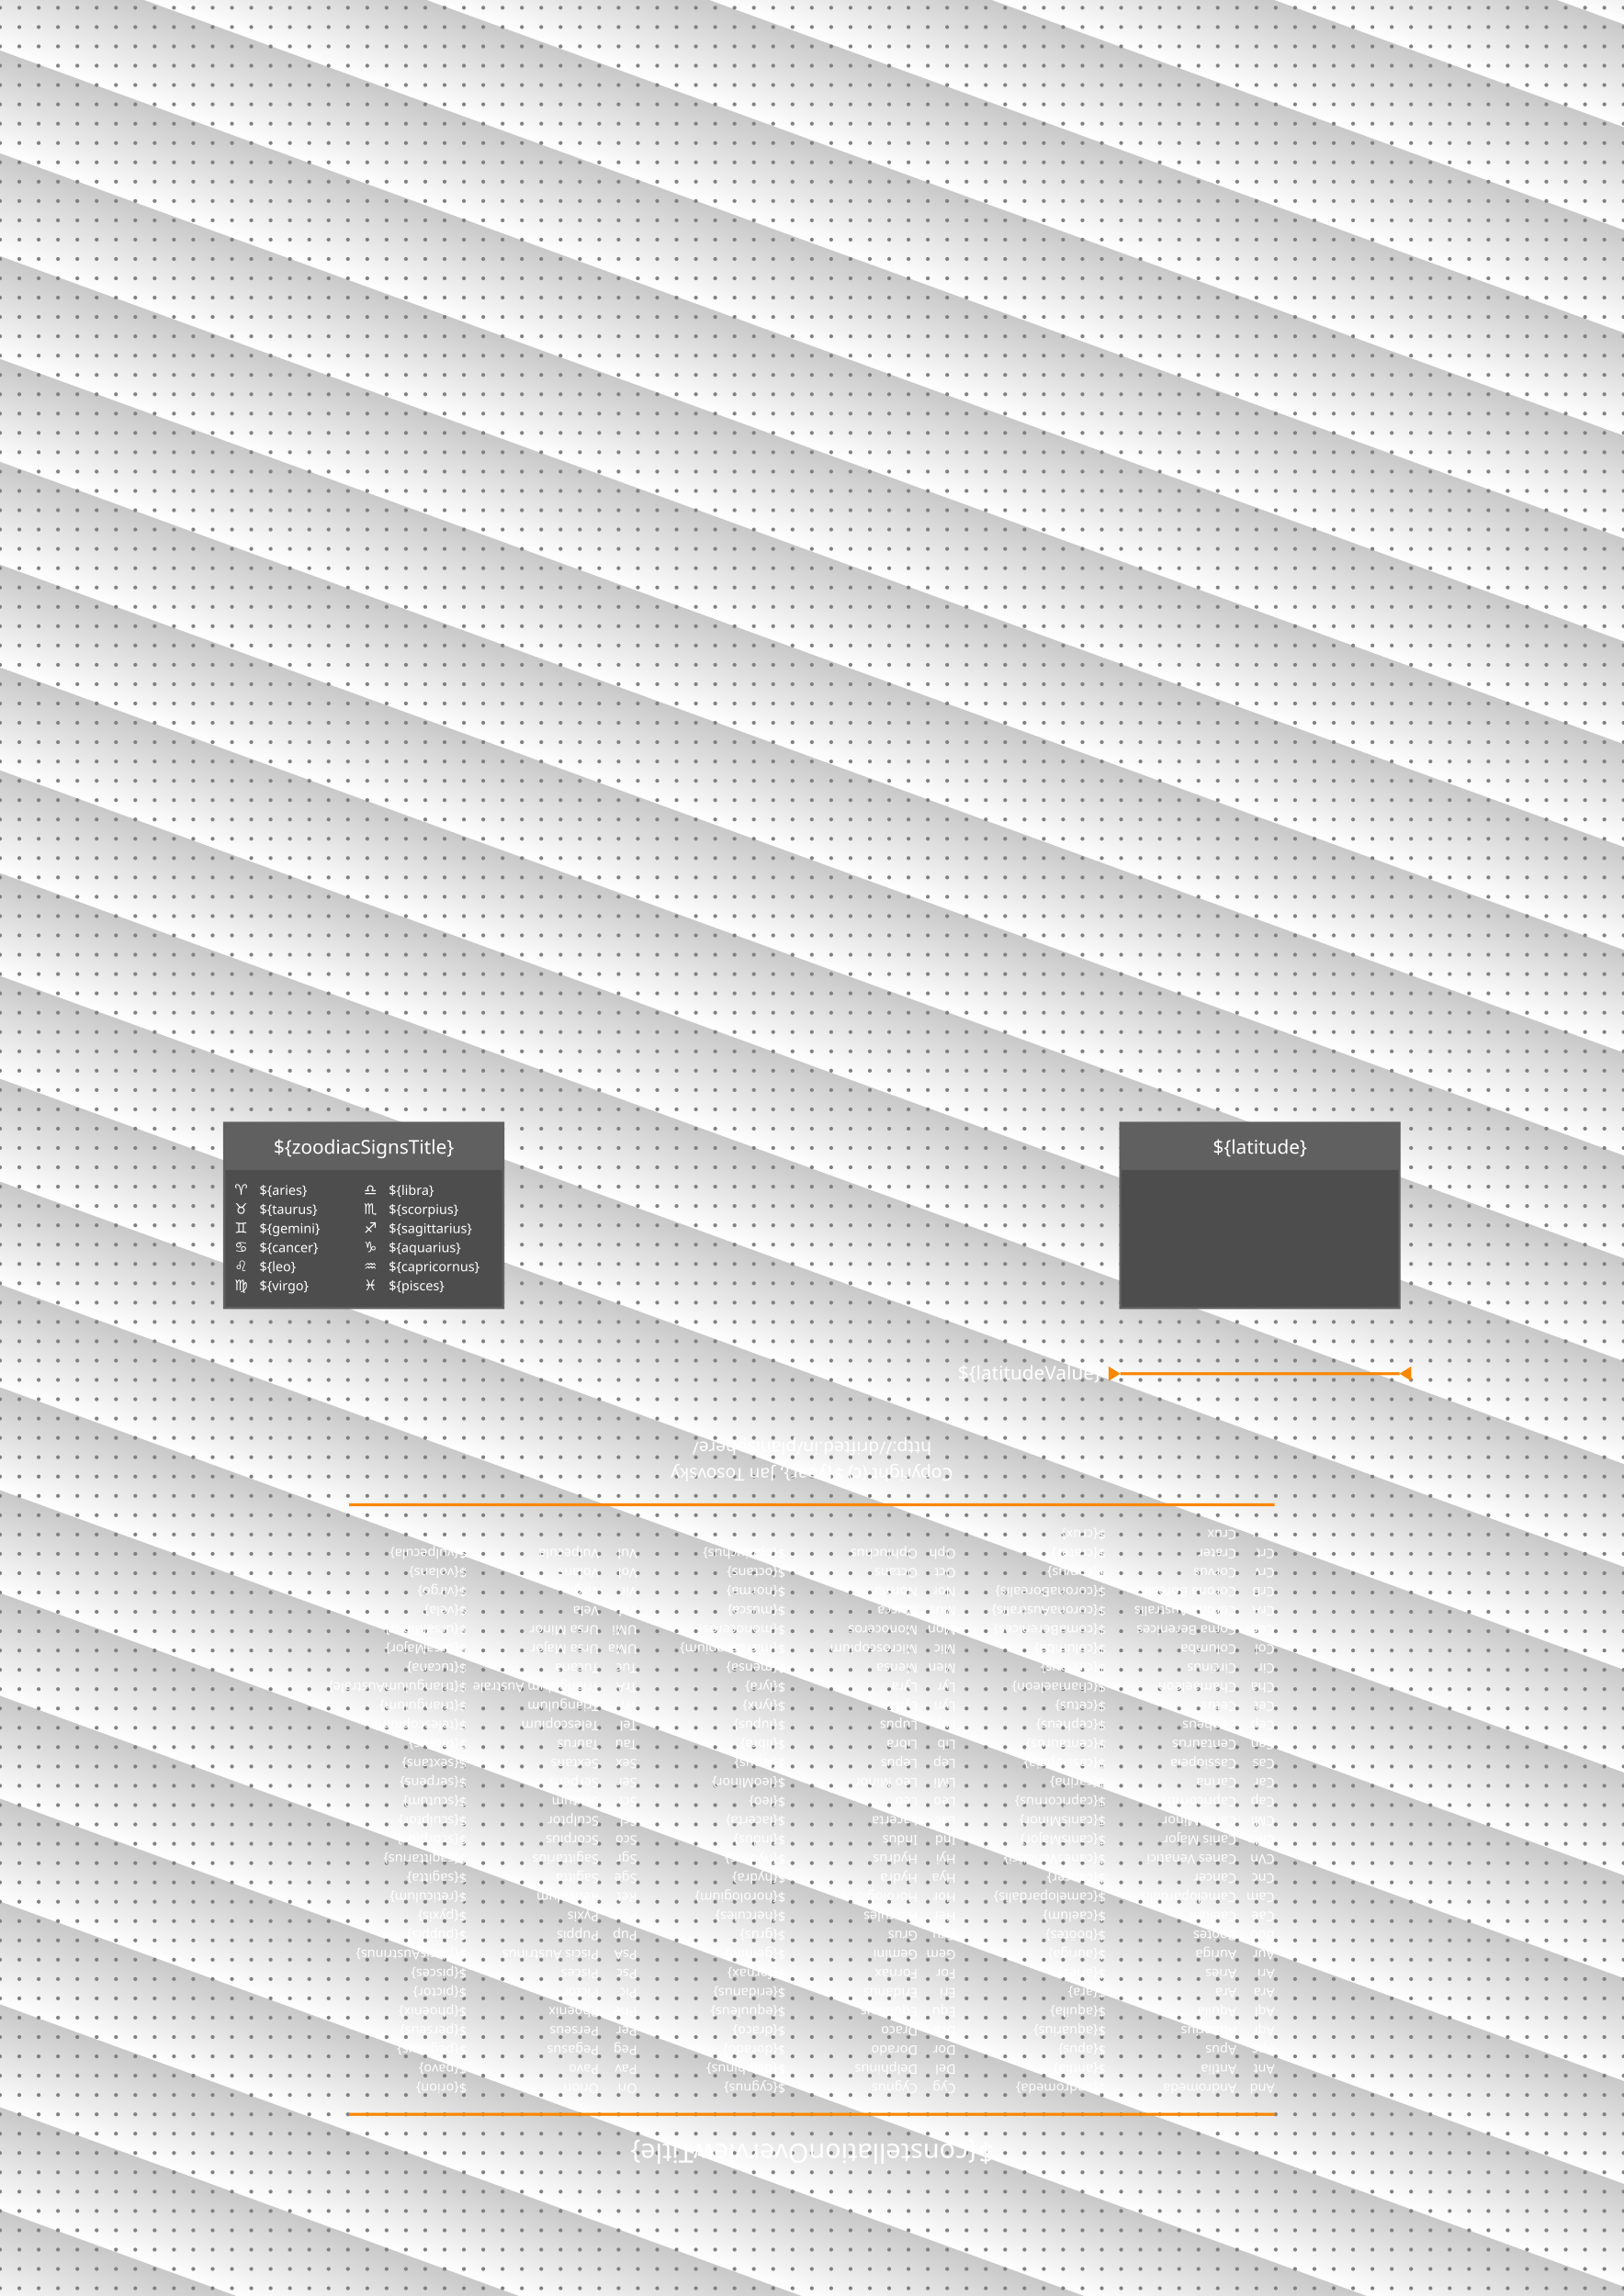
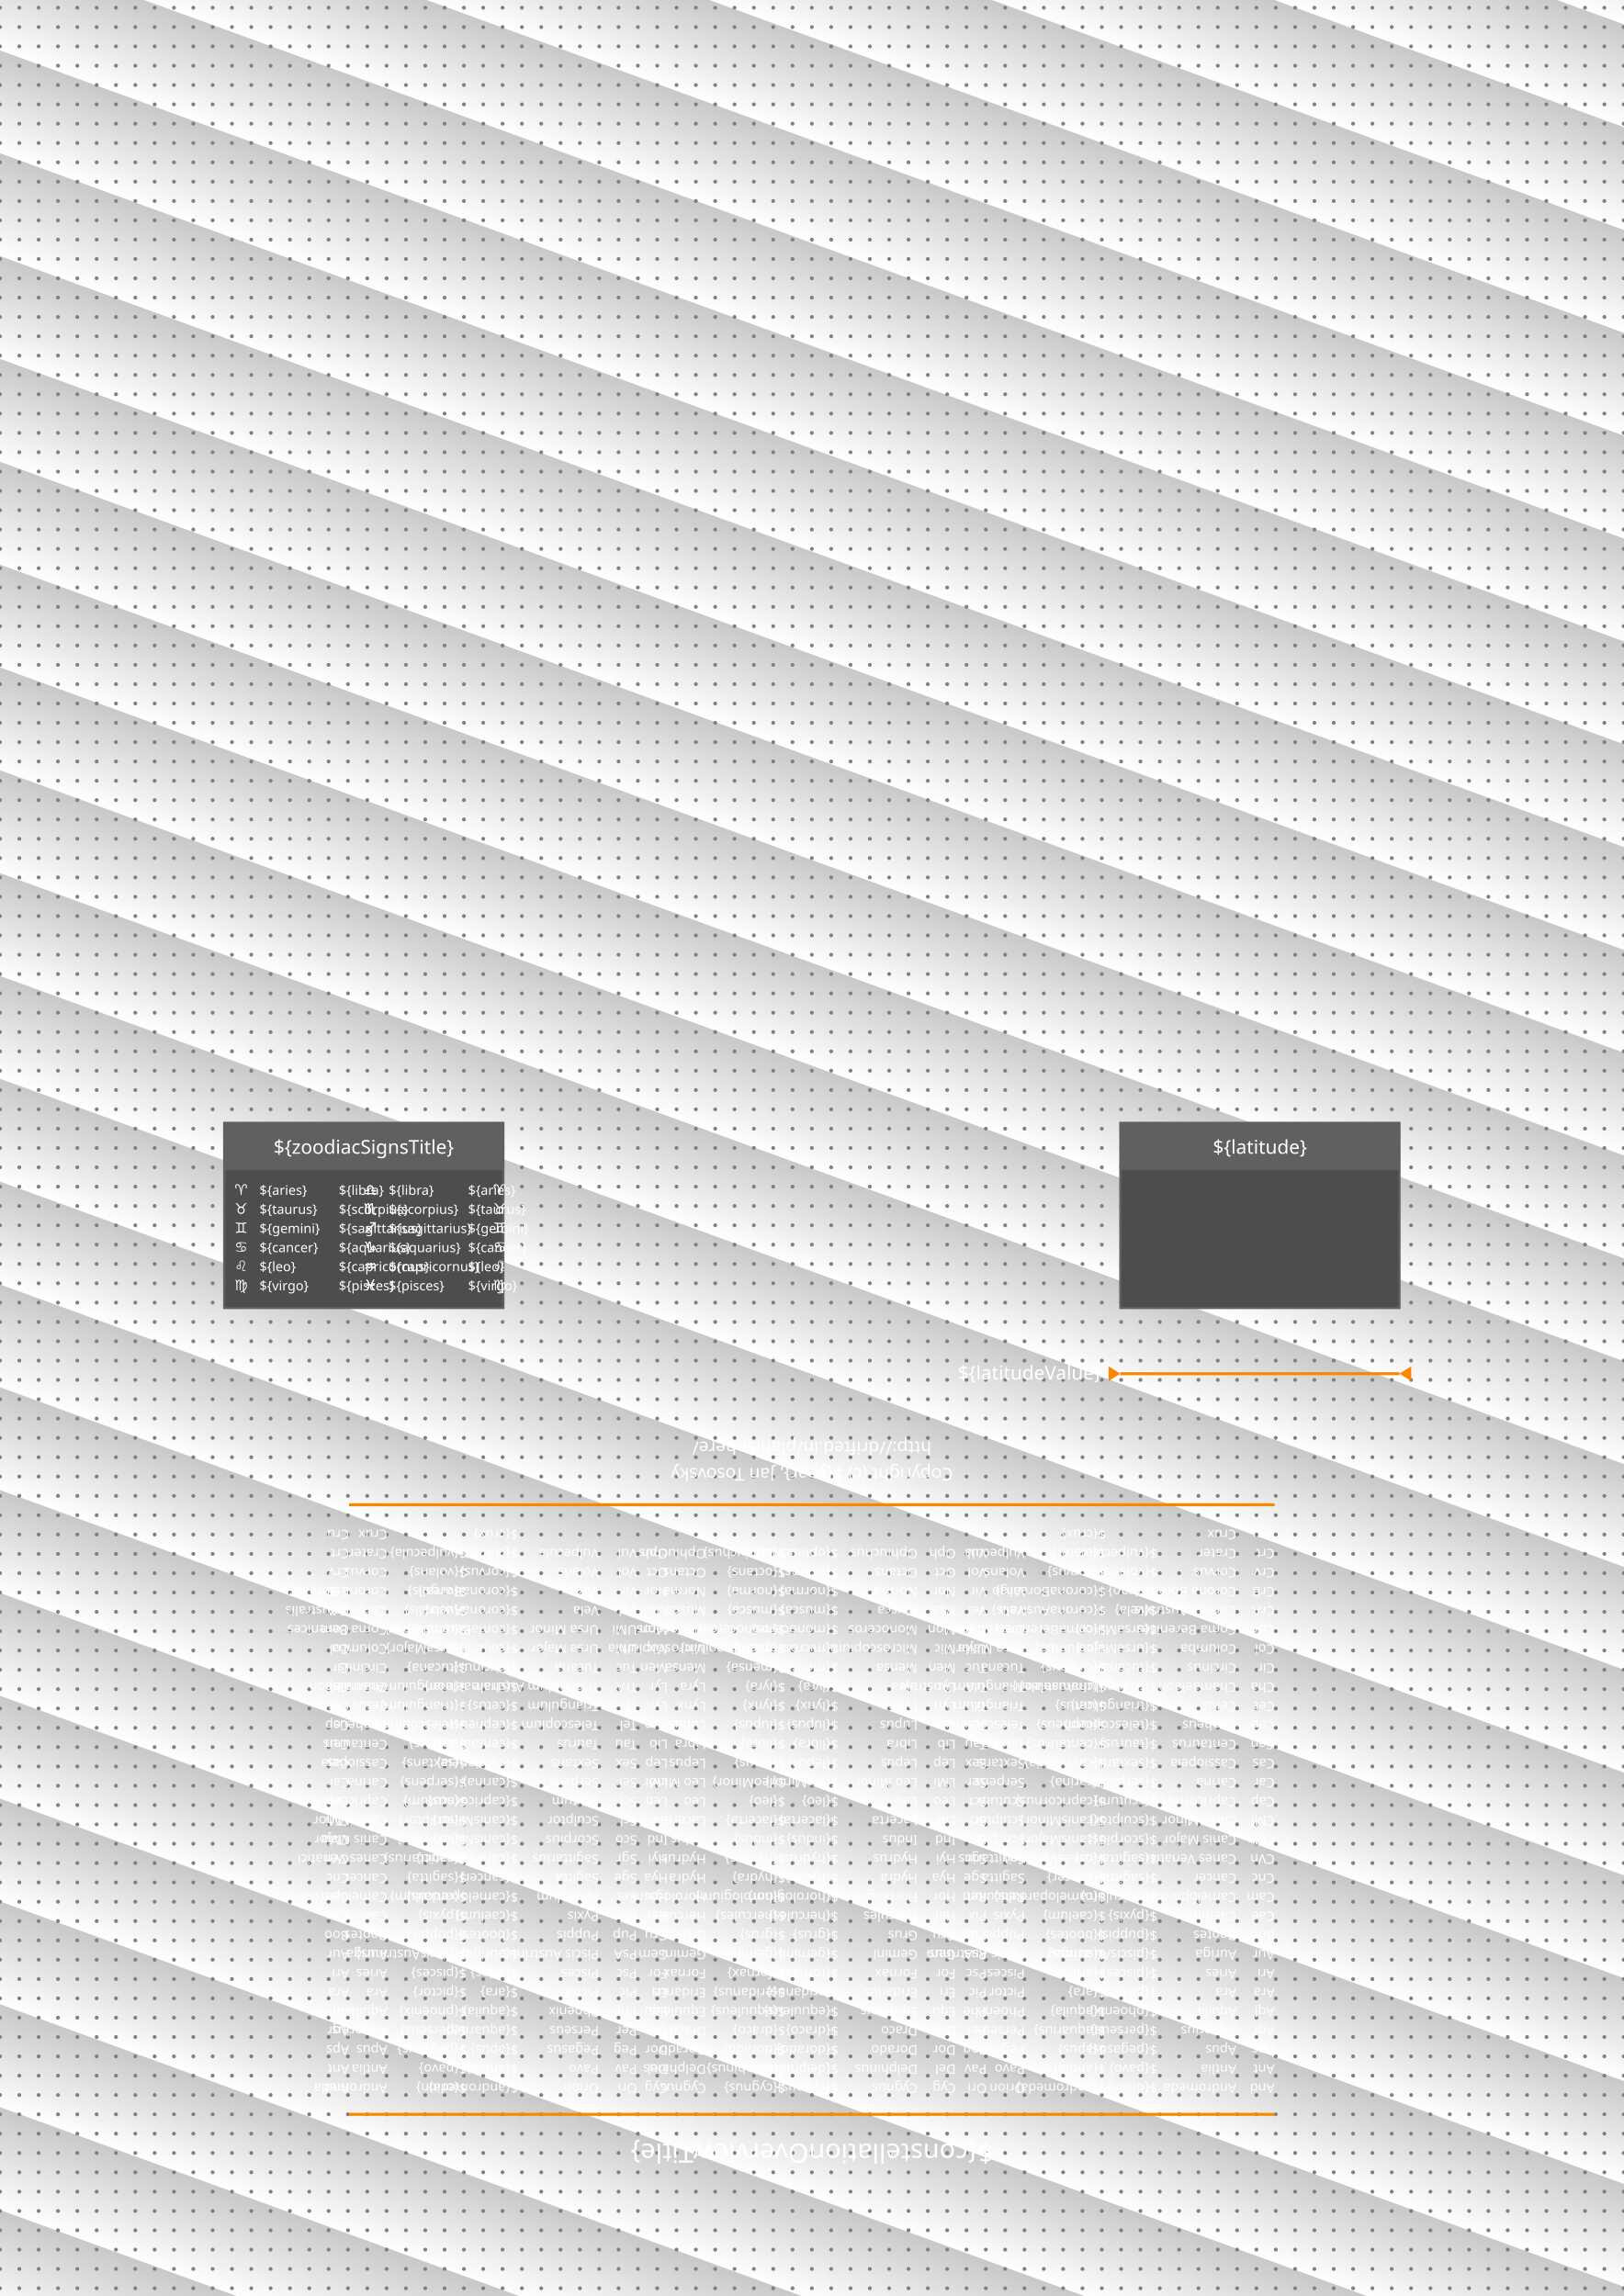
<svg xmlns="http://www.w3.org/2000/svg" xmlns:xlink="http://www.w3.org/1999/xlink" version="1.1" x="0" y="0" width="210mm" height="297mm" viewBox="0 0 840 1180">
  <defs>
    <style type="text/css" xml:space="preserve">
            
            @font-face {font-family: "${print.droid-sans.name}"; src: url(${print.droid-sans});}
            @font-face {font-family: "${print.planisphere.name}"; src: url(${print.planisphere});}
            svg {
                margin: auto;
                background: white;
                font-family: "${print.droid-sans.name}";
            }
            .invisible {
                fill: none;
                stroke: none;
            }            
            .dialHoursMarkerMajor path {
                fill: #FA8700;
            }
            .dialHoursMarkerMajor text {
                fill: #DC2D00;
                text-anchor: middle;
                font-size: 16px;
            }
            .dialHoursMarkerMinor text {
                fill: #DC2D00;
                text-anchor: middle;
                font-size: 12px;
            }
            .dialHoursMarkerHalf {
                fill: #FA8700;
            }
            .cardinalPointLabel {
                font-size: 18px;
                fill: #FA8700;
                stroke: none;
                text-anchor: middle;
            }
            .cardinalPointTick,
            .mapAreaBorder {
                fill: white;
                stroke: #FA8700;
                stroke-width: 3;
            }
            .bendLine {
                stroke: #FA8700;
                stroke-width: 1;
                stroke-dasharray: 8 10;
                stroke-linecap: round;
                fill: none;
            }
            .pinMark {
                stroke: #FA8700;
                stroke-width: 1;
                stroke-linecap: round;
            }
            .constellationOverview {
                font-size: 18px;
                text-anchor: middle;
                fill: white;
            }
            .constellations {
                fill: white;
                font-size: 9px;
            }
            .boxArea {
                fill: #4D4D4D;
                stroke: #606060;
                stroke-width: 1.5;
            }
            .boxHeader {
                fill: #606060;
                stroke: none;
            }
            .boxTitle {
                fill: white;
                font-size: 13px;
                text-anchor: middle;
            }
            .boxBody {
                fill: white;
                font-size: 9px;
            }
            .astroSymbols {
                fill: white;
                font-family: "${print.planisphere.name}";
                font-size: 10px;
            }
            .copyright {
                font-size: 12px;
                text-anchor: middle;
                fill: white;
            }
            #latitudeMarkerDef text {
                fill: white;
                font-size: 13px;
            }
            #latitudeMarkerDef path {
                fill: #FA8700;
            }
            #latitudeMarkerDef line {
                stroke: #FA8700;
                stroke-width: 2;
            }
            .worldmap {
                fill: silver;
                stroke: silver;
            }
            
        </style>
    <path id="mapArea" d="" />
    <path id="monthsArea" d="" />
    <path id="dialMonthsLabelMajorPath" d="" />
    <path id="dialMonthsLabelMinorPath" d="" />
    <g id="dialHoursMarkerMajorSingle" class="dialHoursMarkerMajor">
      <path d="M0 0L-22.17 38.4H22.17Z" stroke="none" />
      <text y="30" x="0">#</text>
    </g>
    <g id="dialHoursMarkerMajorDouble" class="dialHoursMarkerMajor">
      <path d="M0 0L-22.17 38.4H22.17Z" stroke="none" />
      <g transform="rotate(180)">
        <text y="-20" x="0">#</text>
      </g>
    </g>
    <g id="dialHoursMarkerMinorSingle" class="dialHoursMarkerMinor">
      <text y="56" x="0">#</text>
    </g>
    <g id="dialHoursMarkerMinorDouble" class="dialHoursMarkerMinor">
      <g transform="rotate(180)">
        <text y="-45" x="0">#</text>
      </g>
    </g>
    <g id="dialHoursMarkerHalf" class="dialHoursMarkerHalf">
      <path d="M0 0L-4.434 7.68H4.434Z" stroke="none" />
    </g>
    <g id="cardinalPointLabelPaths" />
    <linearGradient id="grey" x1="0%" y1="0%" x2="0%" y2="100%">
      <stop offset="0%" style="stop-color:rgb(200,200,200);stop-opacity:1" />
      <stop offset="100%" style="stop-color:rgb(255,255,255);stop-opacity:1" />
    </linearGradient>
    <rect id="rect" x="-500" y="0" width="2000" height="50" fill="url(#grey)" />
    <path id="dottedLine" d="M0 0L1180 0" stroke-dasharray="0 10" stroke-width="2" stroke="grey" stroke-linecap="round" fill="none" />
    <g id="dottedGroup">
      <use x="0" y="0" xlink:href="#dottedLine" />
      <use x="0" y="10" xlink:href="#dottedLine" />
      <use x="0" y="20" xlink:href="#dottedLine" />
      <use x="0" y="30" xlink:href="#dottedLine" />
      <use x="0" y="40" xlink:href="#dottedLine" />
      <use x="0" y="50" xlink:href="#dottedLine" />
      <use x="0" y="60" xlink:href="#dottedLine" />
      <use x="0" y="70" xlink:href="#dottedLine" />
      <use x="0" y="80" xlink:href="#dottedLine" />
      <use x="0" y="90" xlink:href="#dottedLine" />
    </g>
    <g id="dottedBlock">
      <use x="0" y="0" xlink:href="#dottedGroup" />
      <use x="0" y="100" xlink:href="#dottedGroup" />
      <use x="0" y="200" xlink:href="#dottedGroup" />
      <use x="0" y="300" xlink:href="#dottedGroup" />
      <use x="0" y="400" xlink:href="#dottedGroup" />
    </g>
    <g id="dottedBackground">
      <use x="0" y="0" xlink:href="#dottedBlock" />
      <use x="0" y="500" xlink:href="#dottedBlock" />
      <use x="0" y="1000" xlink:href="#dottedBlock" />
    </g>
    <g id="latitudeMarkerDef">
-       <text x="-13" y="4" text-anchor="end">${latitudeValue}</text>
+       <text direction="ltr" x="-13" y="4" text-anchor="end">${latitudeValue}</text>
      <path d="M0 0L-8 -5L-8 5Z" />
      <path d="M190 0L198 -5L198 5Z" />
      <line x1="0" y1="0" x2="190" y2="0" />
    </g>
+     <text id="astroSymbols01">
+       <tspan x="0" dy="13">♈</tspan>
+       <tspan x="0" dy="13">♉</tspan>
+       <tspan x="0" dy="13">♊</tspan>
+       <tspan x="0" dy="13">♋</tspan>
+       <tspan x="0" dy="13">♌</tspan>
+       <tspan x="0" dy="13">♍</tspan>
+     </text>
+     <text id="astroSymbolsDescription01">
+       <tspan x="0" dy="13">${aries}</tspan>
+       <tspan x="0" dy="13">${taurus}</tspan>
+       <tspan x="0" dy="13">${gemini}</tspan>
+       <tspan x="0" dy="13">${cancer}</tspan>
+       <tspan x="0" dy="13">${leo}</tspan>
+       <tspan x="0" dy="13">${virgo}</tspan>
+     </text>
+     <text id="astroSymbols02">
+       <tspan x="0" dy="13">♎</tspan>
+       <tspan x="0" dy="13">♏</tspan>
+       <tspan x="0" dy="13">♐</tspan>
+       <tspan x="0" dy="13">♑</tspan>
+       <tspan x="0" dy="13">♒</tspan>
+       <tspan x="0" dy="13">♓</tspan>
+     </text>
+     <text id="astroSymbolsDescription02">
+       <tspan x="0" dy="13">${libra}</tspan>
+       <tspan x="0" dy="13">${scorpius}</tspan>
+       <tspan x="0" dy="13">${sagittarius}</tspan>
+       <tspan x="0" dy="13">${aquarius}</tspan>
+       <tspan x="0" dy="13">${capricornus}</tspan>
+       <tspan x="0" dy="13">${pisces}</tspan>
+     </text>
+     <text id="constallationAbbrev01" class="constellations">
+       <tspan x="0">And</tspan>
+       <tspan x="0" dy="13">Ant</tspan>
+       <tspan x="0" dy="13">Aps</tspan>
+       <tspan x="0" dy="13">Aqr</tspan>
+       <tspan x="0" dy="13">Aql</tspan>
+       <tspan x="0" dy="13">Ara</tspan>
+       <tspan x="0" dy="13">Ari</tspan>
+       <tspan x="0" dy="13">Aur</tspan>
+       <tspan x="0" dy="13">Boo</tspan>
+       <tspan x="0" dy="13">Cae</tspan>
+       <tspan x="0" dy="13">Cam</tspan>
+       <tspan x="0" dy="13">Cnc</tspan>
+       <tspan x="0" dy="13">CVn</tspan>
+       <tspan x="0" dy="13">CMa</tspan>
+       <tspan x="0" dy="13">CMi</tspan>
+       <tspan x="0" dy="13">Cap</tspan>
+       <tspan x="0" dy="13">Car</tspan>
+       <tspan x="0" dy="13">Cas</tspan>
+       <tspan x="0" dy="13">Cen</tspan>
+       <tspan x="0" dy="13">Cep</tspan>
+       <tspan x="0" dy="13">Cet</tspan>
+       <tspan x="0" dy="13">Cha</tspan>
+       <tspan x="0" dy="13">Cir</tspan>
+       <tspan x="0" dy="13">Col</tspan>
+       <tspan x="0" dy="13">Com</tspan>
+       <tspan x="0" dy="13">CrA</tspan>
+       <tspan x="0" dy="13">CrB</tspan>
+       <tspan x="0" dy="13">Crv</tspan>
+       <tspan x="0" dy="13">Crt</tspan>
+       <tspan x="0" dy="13">Cru</tspan>
+     </text>
+     <text id="constallationLatin01" class="constellations">
+       <tspan x="0">Andromeda</tspan>
+       <tspan x="0" dy="13">Antlia</tspan>
+       <tspan x="0" dy="13">Apus</tspan>
+       <tspan x="0" dy="13">Aquarius</tspan>
+       <tspan x="0" dy="13">Aquila</tspan>
+       <tspan x="0" dy="13">Ara</tspan>
+       <tspan x="0" dy="13">Aries</tspan>
+       <tspan x="0" dy="13">Auriga</tspan>
+       <tspan x="0" dy="13">Boötes</tspan>
+       <tspan x="0" dy="13">Caelum</tspan>
+       <tspan x="0" dy="13">Camelopardalis</tspan>
+       <tspan x="0" dy="13">Cancer</tspan>
+       <tspan x="0" dy="13">Canes Venatici</tspan>
+       <tspan x="0" dy="13">Canis Major</tspan>
+       <tspan x="0" dy="13">Canis Minor</tspan>
+       <tspan x="0" dy="13">Capricornus</tspan>
+       <tspan x="0" dy="13">Carina</tspan>
+       <tspan x="0" dy="13">Cassiopeia</tspan>
+       <tspan x="0" dy="13">Centaurus</tspan>
+       <tspan x="0" dy="13">Cepheus</tspan>
+       <tspan x="0" dy="13">Cetus</tspan>
+       <tspan x="0" dy="13">Chamaeleon</tspan>
+       <tspan x="0" dy="13">Circinus</tspan>
+       <tspan x="0" dy="13">Columba</tspan>
+       <tspan x="0" dy="13">Coma Berenices</tspan>
+       <tspan x="0" dy="13">Corona Australis</tspan>
+       <tspan x="0" dy="13">Corona Borealis</tspan>
+       <tspan x="0" dy="13">Corvus</tspan>
+       <tspan x="0" dy="13">Crater</tspan>
+       <tspan x="0" dy="13">Crux</tspan>
+     </text>
+     <text id="constallationLocal01" class="constellations">
+       <tspan x="0">${andromeda}</tspan>
+       <tspan x="0" dy="13">${antlia}</tspan>
+       <tspan x="0" dy="13">${apus}</tspan>
+       <tspan x="0" dy="13">${aquarius}</tspan>
+       <tspan x="0" dy="13">${aquila}</tspan>
+       <tspan x="0" dy="13">${ara}</tspan>
+       <tspan x="0" dy="13">${aries}</tspan>
+       <tspan x="0" dy="13">${auriga}</tspan>
+       <tspan x="0" dy="13">${boötes}</tspan>
+       <tspan x="0" dy="13">${caelum}</tspan>
+       <tspan x="0" dy="13">${camelopardalis}</tspan>
+       <tspan x="0" dy="13">${cancer}</tspan>
+       <tspan x="0" dy="13">${canesVenatici}</tspan>
+       <tspan x="0" dy="13">${canisMajor}</tspan>
+       <tspan x="0" dy="13">${canisMinor}</tspan>
+       <tspan x="0" dy="13">${capricornus}</tspan>
+       <tspan x="0" dy="13">${carina}</tspan>
+       <tspan x="0" dy="13">${cassiopeia}</tspan>
+       <tspan x="0" dy="13">${centaurus}</tspan>
+       <tspan x="0" dy="13">${cepheus}</tspan>
+       <tspan x="0" dy="13">${cetus}</tspan>
+       <tspan x="0" dy="13">${chamaeleon}</tspan>
+       <tspan x="0" dy="13">${circinus}</tspan>
+       <tspan x="0" dy="13">${columba}</tspan>
+       <tspan x="0" dy="13">${comaBerenices}</tspan>
+       <tspan x="0" dy="13">${coronaAustralis}</tspan>
+       <tspan x="0" dy="13">${coronaBorealis}</tspan>
+       <tspan x="0" dy="13">${corvus}</tspan>
+       <tspan x="0" dy="13">${crater}</tspan>
+       <tspan x="0" dy="13">${crux}</tspan>
+     </text>
+     <text id="constallationAbbrev02" class="constellations">
+       <tspan x="0">Cyg</tspan>
+       <tspan x="0" dy="13">Del</tspan>
+       <tspan x="0" dy="13">Dor</tspan>
+       <tspan x="0" dy="13">Dra</tspan>
+       <tspan x="0" dy="13">Equ</tspan>
+       <tspan x="0" dy="13">Eri</tspan>
+       <tspan x="0" dy="13">For</tspan>
+       <tspan x="0" dy="13">Gem</tspan>
+       <tspan x="0" dy="13">Gru</tspan>
+       <tspan x="0" dy="13">Her</tspan>
+       <tspan x="0" dy="13">Hor</tspan>
+       <tspan x="0" dy="13">Hya</tspan>
+       <tspan x="0" dy="13">Hyi</tspan>
+       <tspan x="0" dy="13">Ind</tspan>
+       <tspan x="0" dy="13">Lac</tspan>
+       <tspan x="0" dy="13">Leo</tspan>
+       <tspan x="0" dy="13">LMi</tspan>
+       <tspan x="0" dy="13">Lep</tspan>
+       <tspan x="0" dy="13">Lib</tspan>
+       <tspan x="0" dy="13">Lup</tspan>
+       <tspan x="0" dy="13">Lyn</tspan>
+       <tspan x="0" dy="13">Lyr</tspan>
+       <tspan x="0" dy="13">Men</tspan>
+       <tspan x="0" dy="13">Mic</tspan>
+       <tspan x="0" dy="13">Mon</tspan>
+       <tspan x="0" dy="13">Mus</tspan>
+       <tspan x="0" dy="13">Nor</tspan>
+       <tspan x="0" dy="13">Oct</tspan>
+       <tspan x="0" dy="13">Oph</tspan>
+     </text>
+     <text id="constallationLatin02" class="constellations">
+       <tspan x="0">Cygnus</tspan>
+       <tspan x="0" dy="13">Delphinus</tspan>
+       <tspan x="0" dy="13">Dorado</tspan>
+       <tspan x="0" dy="13">Draco</tspan>
+       <tspan x="0" dy="13">Equuleus</tspan>
+       <tspan x="0" dy="13">Eridanus</tspan>
+       <tspan x="0" dy="13">Fornax</tspan>
+       <tspan x="0" dy="13">Gemini</tspan>
+       <tspan x="0" dy="13">Grus</tspan>
+       <tspan x="0" dy="13">Hercules</tspan>
+       <tspan x="0" dy="13">Horologium</tspan>
+       <tspan x="0" dy="13">Hydra</tspan>
+       <tspan x="0" dy="13">Hydrus</tspan>
+       <tspan x="0" dy="13">Indus</tspan>
+       <tspan x="0" dy="13">Lacerta</tspan>
+       <tspan x="0" dy="13">Leo</tspan>
+       <tspan x="0" dy="13">Leo Minor</tspan>
+       <tspan x="0" dy="13">Lepus</tspan>
+       <tspan x="0" dy="13">Libra</tspan>
+       <tspan x="0" dy="13">Lupus</tspan>
+       <tspan x="0" dy="13">Lynx</tspan>
+       <tspan x="0" dy="13">Lyra</tspan>
+       <tspan x="0" dy="13">Mensa</tspan>
+       <tspan x="0" dy="13">Microscopium</tspan>
+       <tspan x="0" dy="13">Monoceros</tspan>
+       <tspan x="0" dy="13">Musca</tspan>
+       <tspan x="0" dy="13">Norma</tspan>
+       <tspan x="0" dy="13">Octans</tspan>
+       <tspan x="0" dy="13">Ophiuchus</tspan>
+     </text>
+     <text id="constallationLocal02" class="constellations">
+       <tspan x="0">${cygnus}</tspan>
+       <tspan x="0" dy="13">${delphinus}</tspan>
+       <tspan x="0" dy="13">${dorado}</tspan>
+       <tspan x="0" dy="13">${draco}</tspan>
+       <tspan x="0" dy="13">${equuleus}</tspan>
+       <tspan x="0" dy="13">${eridanus}</tspan>
+       <tspan x="0" dy="13">${fornax}</tspan>
+       <tspan x="0" dy="13">${gemini}</tspan>
+       <tspan x="0" dy="13">${grus}</tspan>
+       <tspan x="0" dy="13">${hercules}</tspan>
+       <tspan x="0" dy="13">${horologium}</tspan>
+       <tspan x="0" dy="13">${hydra}</tspan>
+       <tspan x="0" dy="13">${hydrus}</tspan>
+       <tspan x="0" dy="13">${indus}</tspan>
+       <tspan x="0" dy="13">${lacerta}</tspan>
+       <tspan x="0" dy="13">${leo}</tspan>
+       <tspan x="0" dy="13">${leoMinor}</tspan>
+       <tspan x="0" dy="13">${lepus}</tspan>
+       <tspan x="0" dy="13">${libra}</tspan>
+       <tspan x="0" dy="13">${lupus}</tspan>
+       <tspan x="0" dy="13">${lynx}</tspan>
+       <tspan x="0" dy="13">${lyra}</tspan>
+       <tspan x="0" dy="13">${mensa}</tspan>
+       <tspan x="0" dy="13">${microscopium}</tspan>
+       <tspan x="0" dy="13">${monoceros}</tspan>
+       <tspan x="0" dy="13">${musca}</tspan>
+       <tspan x="0" dy="13">${norma}</tspan>
+       <tspan x="0" dy="13">${octans}</tspan>
+       <tspan x="0" dy="13">${ophiuchus}</tspan>
+     </text>
+     <text id="constallationAbbrev03" class="constellations">
+       <tspan x="0">Ori</tspan>
+       <tspan x="0" dy="13">Pav</tspan>
+       <tspan x="0" dy="13">Peg</tspan>
+       <tspan x="0" dy="13">Per</tspan>
+       <tspan x="0" dy="13">Phe</tspan>
+       <tspan x="0" dy="13">Pic</tspan>
+       <tspan x="0" dy="13">Psc</tspan>
+       <tspan x="0" dy="13">PsA</tspan>
+       <tspan x="0" dy="13">Pup</tspan>
+       <tspan x="0" dy="13">Pix</tspan>
+       <tspan x="0" dy="13">Ret</tspan>
+       <tspan x="0" dy="13">Sge</tspan>
+       <tspan x="0" dy="13">Sgr</tspan>
+       <tspan x="0" dy="13">Sco</tspan>
+       <tspan x="0" dy="13">Scl</tspan>
+       <tspan x="0" dy="13">Sct</tspan>
+       <tspan x="0" dy="13">Ser</tspan>
+       <tspan x="0" dy="13">Sex</tspan>
+       <tspan x="0" dy="13">Tau</tspan>
+       <tspan x="0" dy="13">Tel</tspan>
+       <tspan x="0" dy="13">Tri</tspan>
+       <tspan x="0" dy="13">TrA</tspan>
+       <tspan x="0" dy="13">Tuc</tspan>
+       <tspan x="0" dy="13">UMa</tspan>
+       <tspan x="0" dy="13">UMi</tspan>
+       <tspan x="0" dy="13">Vel</tspan>
+       <tspan x="0" dy="13">Vir</tspan>
+       <tspan x="0" dy="13">Vol</tspan>
+       <tspan x="0" dy="13">Vul</tspan>
+     </text>
+     <text id="constallationLatin03" class="constellations">
+       <tspan x="0">Orion</tspan>
+       <tspan x="0" dy="13">Pavo</tspan>
+       <tspan x="0" dy="13">Pegasus</tspan>
+       <tspan x="0" dy="13">Perseus</tspan>
+       <tspan x="0" dy="13">Phoenix</tspan>
+       <tspan x="0" dy="13">Pictor</tspan>
+       <tspan x="0" dy="13">Pisces</tspan>
+       <tspan x="0" dy="13">Piscis Austrinus</tspan>
+       <tspan x="0" dy="13">Puppis</tspan>
+       <tspan x="0" dy="13">Pyxis</tspan>
+       <tspan x="0" dy="13">Reticulum</tspan>
+       <tspan x="0" dy="13">Sagitta</tspan>
+       <tspan x="0" dy="13">Sagittarius</tspan>
+       <tspan x="0" dy="13">Scorpius</tspan>
+       <tspan x="0" dy="13">Sculptor</tspan>
+       <tspan x="0" dy="13">Scutum</tspan>
+       <tspan x="0" dy="13">Serpens</tspan>
+       <tspan x="0" dy="13">Sextans</tspan>
+       <tspan x="0" dy="13">Taurus</tspan>
+       <tspan x="0" dy="13">Telescopium</tspan>
+       <tspan x="0" dy="13">Triangulum</tspan>
+       <tspan x="0" dy="13">Triangulum Australe</tspan>
+       <tspan x="0" dy="13">Tucana</tspan>
+       <tspan x="0" dy="13">Ursa Major</tspan>
+       <tspan x="0" dy="13">Ursa Minor</tspan>
+       <tspan x="0" dy="13">Vela</tspan>
+       <tspan x="0" dy="13">Virgo</tspan>
+       <tspan x="0" dy="13">Volans</tspan>
+       <tspan x="0" dy="13">Vulpecula</tspan>
+     </text>
+     <text id="constallationLocal03" class="constellations">
+       <tspan x="0">${orion}</tspan>
+       <tspan x="0" dy="13">${pavo}</tspan>
+       <tspan x="0" dy="13">${pegasus}</tspan>
+       <tspan x="0" dy="13">${perseus}</tspan>
+       <tspan x="0" dy="13">${phoenix}</tspan>
+       <tspan x="0" dy="13">${pictor}</tspan>
+       <tspan x="0" dy="13">${pisces}</tspan>
+       <tspan x="0" dy="13">${piscisAustrinus}</tspan>
+       <tspan x="0" dy="13">${puppis}</tspan>
+       <tspan x="0" dy="13">${pyxis}</tspan>
+       <tspan x="0" dy="13">${reticulum}</tspan>
+       <tspan x="0" dy="13">${sagitta}</tspan>
+       <tspan x="0" dy="13">${sagittarius}</tspan>
+       <tspan x="0" dy="13">${scorpius}</tspan>
+       <tspan x="0" dy="13">${sculptor}</tspan>
+       <tspan x="0" dy="13">${scutum}</tspan>
+       <tspan x="0" dy="13">${serpens}</tspan>
+       <tspan x="0" dy="13">${sextans}</tspan>
+       <tspan x="0" dy="13">${taurus}</tspan>
+       <tspan x="0" dy="13">${telescopium}</tspan>
+       <tspan x="0" dy="13">${triangulum}</tspan>
+       <tspan x="0" dy="13">${triangulumAustrale}</tspan>
+       <tspan x="0" dy="13">${tucana}</tspan>
+       <tspan x="0" dy="13">${ursaMajor}</tspan>
+       <tspan x="0" dy="13">${ursaMinor}</tspan>
+       <tspan x="0" dy="13">${vela}</tspan>
+       <tspan x="0" dy="13">${virgo}</tspan>
+       <tspan x="0" dy="13">${volans}</tspan>
+       <tspan x="0" dy="13">${vulpecula}</tspan>
+     </text>
  </defs>
  <g transform="rotate(20, 420, 590)">
    <use x="0" y="-150" xlink:href="#rect" />
    <use x="0" y="-100" xlink:href="#rect" />
    <use x="0" y="-50" xlink:href="#rect" />
    <use x="0" y="0" xlink:href="#rect" />
    <use x="0" y="50" xlink:href="#rect" />
    <use x="0" y="100" xlink:href="#rect" />
    <use x="0" y="150" xlink:href="#rect" />
    <use x="0" y="200" xlink:href="#rect" />
    <use x="0" y="250" xlink:href="#rect" />
    <use x="0" y="300" xlink:href="#rect" />
    <use x="0" y="350" xlink:href="#rect" />
    <use x="0" y="400" xlink:href="#rect" />
    <use x="0" y="450" xlink:href="#rect" />
    <use x="0" y="500" xlink:href="#rect" />
    <use x="0" y="550" xlink:href="#rect" />
    <use x="0" y="600" xlink:href="#rect" />
    <use x="0" y="650" xlink:href="#rect" />
    <use x="0" y="700" xlink:href="#rect" />
    <use x="0" y="750" xlink:href="#rect" />
    <use x="0" y="800" xlink:href="#rect" />
    <use x="0" y="850" xlink:href="#rect" />
    <use x="0" y="900" xlink:href="#rect" />
    <use x="0" y="950" xlink:href="#rect" />
    <use x="0" y="1000" xlink:href="#rect" />
    <use x="0" y="1050" xlink:href="#rect" />
    <use x="0" y="1100" xlink:href="#rect" />
    <use x="0" y="1150" xlink:href="#rect" />
    <use x="0" y="1200" xlink:href="#rect" />
    <use x="0" y="1250" xlink:href="#rect" />
    <use x="0" y="1300" xlink:href="#rect" />
  </g>
  <use x="0" y="0" xlink:href="#dottedBackground" />
  <g transform="translate(420, 330) scale(0.76, 0.76)">
    <g id="contentGenerated">
      <g id="frontGraphics">
        <g id="cover" />
        <g id="scales" />
        <g id="mapAreaBorder" />
      </g>
    </g>
    <g transform="translate(-240, -160) rotate(180, 240, 160) translate(240, -840)">
-       <g transform="translate(0, 440)">
+       <g direction="ltr" transform="translate(0, 440)">
        <text class="copyright">Copyright (c) ${year}, Jan Tosovsky</text>
        <text y="18" class="copyright">http://drifted.in/planisphere/</text>
      </g>
      <path d="M-315 0h630" style="stroke:#FA8700;stroke-width:2;" />
      <path d="M-315 415h630" style="stroke:#FA8700;stroke-width:2;" />
      <g transform="translate(0, -20)">
        <text class="constellationOverview">${constellationOverviewTitle}</text>
      </g>
      <g transform="translate(-315, 21)">
-         <g>
-           <text class="constellations">
-             <tspan x="0">And</tspan>
-             <tspan x="0" dy="13">Ant</tspan>
-             <tspan x="0" dy="13">Aps</tspan>
-             <tspan x="0" dy="13">Aqr</tspan>
-             <tspan x="0" dy="13">Aql</tspan>
-             <tspan x="0" dy="13">Ara</tspan>
-             <tspan x="0" dy="13">Ari</tspan>
-             <tspan x="0" dy="13">Aur</tspan>
-             <tspan x="0" dy="13">Boo</tspan>
-             <tspan x="0" dy="13">Cae</tspan>
-             <tspan x="0" dy="13">Cam</tspan>
-             <tspan x="0" dy="13">Cnc</tspan>
-             <tspan x="0" dy="13">CVn</tspan>
-             <tspan x="0" dy="13">CMa</tspan>
-             <tspan x="0" dy="13">CMi</tspan>
-             <tspan x="0" dy="13">Cap</tspan>
-             <tspan x="0" dy="13">Car</tspan>
-             <tspan x="0" dy="13">Cas</tspan>
-             <tspan x="0" dy="13">Cen</tspan>
-             <tspan x="0" dy="13">Cep</tspan>
-             <tspan x="0" dy="13">Cet</tspan>
-             <tspan x="0" dy="13">Cha</tspan>
-             <tspan x="0" dy="13">Cir</tspan>
-             <tspan x="0" dy="13">Col</tspan>
-             <tspan x="0" dy="13">Com</tspan>
-             <tspan x="0" dy="13">CrA</tspan>
-             <tspan x="0" dy="13">CrB</tspan>
-             <tspan x="0" dy="13">Crv</tspan>
-             <tspan x="0" dy="13">Crt</tspan>
-             <tspan x="0" dy="13">Cru</tspan>
-           </text>
+         <g direction="!rtl">
+           <g>
+             <use xlink:href="#constallationAbbrev01" />
+           </g>
+           <g transform="translate(26, 0)">
+             <use xlink:href="#constallationLatin01" />
+           </g>
+           <g transform="translate(115, 0)">
+             <use xlink:href="#constallationLocal01" />
+           </g>
+           <g transform="translate(217, 0)">
+             <use xlink:href="#constallationAbbrev02" />
+           </g>
+           <g transform="translate(243, 0)">
+             <use xlink:href="#constallationLatin02" />
+           </g>
+           <g transform="translate(333, 0)">
+             <use xlink:href="#constallationLocal02" />
+           </g>
+           <g transform="translate(434, 0)">
+             <use xlink:href="#constallationAbbrev03" />
+           </g>
+           <g transform="translate(460, 0)">
+             <use xlink:href="#constallationLatin03" />
+           </g>
+           <g transform="translate(550, 0)">
+             <use xlink:href="#constallationLocal03" />
+           </g>
        </g>
-         <g transform="translate(26, 0)">
-           <text class="constellations">
-             <tspan x="0">Andromeda</tspan>
-             <tspan x="0" dy="13">Antlia</tspan>
-             <tspan x="0" dy="13">Apus</tspan>
-             <tspan x="0" dy="13">Aquarius</tspan>
-             <tspan x="0" dy="13">Aquila</tspan>
-             <tspan x="0" dy="13">Ara</tspan>
-             <tspan x="0" dy="13">Aries</tspan>
-             <tspan x="0" dy="13">Auriga</tspan>
-             <tspan x="0" dy="13">Boötes</tspan>
-             <tspan x="0" dy="13">Caelum</tspan>
-             <tspan x="0" dy="13">Camelopardalis</tspan>
-             <tspan x="0" dy="13">Cancer</tspan>
-             <tspan x="0" dy="13">Canes Venatici</tspan>
-             <tspan x="0" dy="13">Canis Major</tspan>
-             <tspan x="0" dy="13">Canis Minor</tspan>
-             <tspan x="0" dy="13">Capricornus</tspan>
-             <tspan x="0" dy="13">Carina</tspan>
-             <tspan x="0" dy="13">Cassiopeia</tspan>
-             <tspan x="0" dy="13">Centaurus</tspan>
-             <tspan x="0" dy="13">Cepheus</tspan>
-             <tspan x="0" dy="13">Cetus</tspan>
-             <tspan x="0" dy="13">Chamaeleon</tspan>
-             <tspan x="0" dy="13">Circinus</tspan>
-             <tspan x="0" dy="13">Columba</tspan>
-             <tspan x="0" dy="13">Coma Berenices</tspan>
-             <tspan x="0" dy="13">Corona Australis</tspan>
-             <tspan x="0" dy="13">Corona Borealis</tspan>
-             <tspan x="0" dy="13">Corvus</tspan>
-             <tspan x="0" dy="13">Crater</tspan>
-             <tspan x="0" dy="13">Crux</tspan>
-           </text>
-         </g>
-         <g transform="translate(115, 0)">
-           <text class="constellations">
-             <tspan x="0">${andromeda}</tspan>
-             <tspan x="0" dy="13">${antlia}</tspan>
-             <tspan x="0" dy="13">${apus}</tspan>
-             <tspan x="0" dy="13">${aquarius}</tspan>
-             <tspan x="0" dy="13">${aquila}</tspan>
-             <tspan x="0" dy="13">${ara}</tspan>
-             <tspan x="0" dy="13">${aries}</tspan>
-             <tspan x="0" dy="13">${auriga}</tspan>
-             <tspan x="0" dy="13">${boötes}</tspan>
-             <tspan x="0" dy="13">${caelum}</tspan>
-             <tspan x="0" dy="13">${camelopardalis}</tspan>
-             <tspan x="0" dy="13">${cancer}</tspan>
-             <tspan x="0" dy="13">${canesVenatici}</tspan>
-             <tspan x="0" dy="13">${canisMajor}</tspan>
-             <tspan x="0" dy="13">${canisMinor}</tspan>
-             <tspan x="0" dy="13">${capricornus}</tspan>
-             <tspan x="0" dy="13">${carina}</tspan>
-             <tspan x="0" dy="13">${cassiopeia}</tspan>
-             <tspan x="0" dy="13">${centaurus}</tspan>
-             <tspan x="0" dy="13">${cepheus}</tspan>
-             <tspan x="0" dy="13">${cetus}</tspan>
-             <tspan x="0" dy="13">${chamaeleon}</tspan>
-             <tspan x="0" dy="13">${circinus}</tspan>
-             <tspan x="0" dy="13">${columba}</tspan>
-             <tspan x="0" dy="13">${comaBerenices}</tspan>
-             <tspan x="0" dy="13">${coronaAustralis}</tspan>
-             <tspan x="0" dy="13">${coronaBorealis}</tspan>
-             <tspan x="0" dy="13">${corvus}</tspan>
-             <tspan x="0" dy="13">${crater}</tspan>
-             <tspan x="0" dy="13">${crux}</tspan>
-           </text>
-         </g>
-         <g transform="translate(217, 0)">
-           <text class="constellations">
-             <tspan x="0">Cyg</tspan>
-             <tspan x="0" dy="13">Del</tspan>
-             <tspan x="0" dy="13">Dor</tspan>
-             <tspan x="0" dy="13">Dra</tspan>
-             <tspan x="0" dy="13">Equ</tspan>
-             <tspan x="0" dy="13">Eri</tspan>
-             <tspan x="0" dy="13">For</tspan>
-             <tspan x="0" dy="13">Gem</tspan>
-             <tspan x="0" dy="13">Gru</tspan>
-             <tspan x="0" dy="13">Her</tspan>
-             <tspan x="0" dy="13">Hor</tspan>
-             <tspan x="0" dy="13">Hya</tspan>
-             <tspan x="0" dy="13">Hyi</tspan>
-             <tspan x="0" dy="13">Ind</tspan>
-             <tspan x="0" dy="13">Lac</tspan>
-             <tspan x="0" dy="13">Leo</tspan>
-             <tspan x="0" dy="13">LMi</tspan>
-             <tspan x="0" dy="13">Lep</tspan>
-             <tspan x="0" dy="13">Lib</tspan>
-             <tspan x="0" dy="13">Lup</tspan>
-             <tspan x="0" dy="13">Lyn</tspan>
-             <tspan x="0" dy="13">Lyr</tspan>
-             <tspan x="0" dy="13">Men</tspan>
-             <tspan x="0" dy="13">Mic</tspan>
-             <tspan x="0" dy="13">Mon</tspan>
-             <tspan x="0" dy="13">Mus</tspan>
-             <tspan x="0" dy="13">Nor</tspan>
-             <tspan x="0" dy="13">Oct</tspan>
-             <tspan x="0" dy="13">Oph</tspan>
-           </text>
-         </g>
-         <g transform="translate(243, 0)">
-           <text class="constellations">
-             <tspan x="0">Cygnus</tspan>
-             <tspan x="0" dy="13">Delphinus</tspan>
-             <tspan x="0" dy="13">Dorado</tspan>
-             <tspan x="0" dy="13">Draco</tspan>
-             <tspan x="0" dy="13">Equuleus</tspan>
-             <tspan x="0" dy="13">Eridanus</tspan>
-             <tspan x="0" dy="13">Fornax</tspan>
-             <tspan x="0" dy="13">Gemini</tspan>
-             <tspan x="0" dy="13">Grus</tspan>
-             <tspan x="0" dy="13">Hercules</tspan>
-             <tspan x="0" dy="13">Horologium</tspan>
-             <tspan x="0" dy="13">Hydra</tspan>
-             <tspan x="0" dy="13">Hydrus</tspan>
-             <tspan x="0" dy="13">Indus</tspan>
-             <tspan x="0" dy="13">Lacerta</tspan>
-             <tspan x="0" dy="13">Leo</tspan>
-             <tspan x="0" dy="13">Leo Minor</tspan>
-             <tspan x="0" dy="13">Lepus</tspan>
-             <tspan x="0" dy="13">Libra</tspan>
-             <tspan x="0" dy="13">Lupus</tspan>
-             <tspan x="0" dy="13">Lynx</tspan>
-             <tspan x="0" dy="13">Lyra</tspan>
-             <tspan x="0" dy="13">Mensa</tspan>
-             <tspan x="0" dy="13">Microscopium</tspan>
-             <tspan x="0" dy="13">Monoceros</tspan>
-             <tspan x="0" dy="13">Musca</tspan>
-             <tspan x="0" dy="13">Norma</tspan>
-             <tspan x="0" dy="13">Octans</tspan>
-             <tspan x="0" dy="13">Ophiuchus</tspan>
-           </text>
-         </g>
-         <g transform="translate(333, 0)">
-           <text class="constellations">
-             <tspan x="0">${cygnus}</tspan>
-             <tspan x="0" dy="13">${delphinus}</tspan>
-             <tspan x="0" dy="13">${dorado}</tspan>
-             <tspan x="0" dy="13">${draco}</tspan>
-             <tspan x="0" dy="13">${equuleus}</tspan>
-             <tspan x="0" dy="13">${eridanus}</tspan>
-             <tspan x="0" dy="13">${fornax}</tspan>
-             <tspan x="0" dy="13">${gemini}</tspan>
-             <tspan x="0" dy="13">${grus}</tspan>
-             <tspan x="0" dy="13">${hercules}</tspan>
-             <tspan x="0" dy="13">${horologium}</tspan>
-             <tspan x="0" dy="13">${hydra}</tspan>
-             <tspan x="0" dy="13">${hydrus}</tspan>
-             <tspan x="0" dy="13">${indus}</tspan>
-             <tspan x="0" dy="13">${lacerta}</tspan>
-             <tspan x="0" dy="13">${leo}</tspan>
-             <tspan x="0" dy="13">${leoMinor}</tspan>
-             <tspan x="0" dy="13">${lepus}</tspan>
-             <tspan x="0" dy="13">${libra}</tspan>
-             <tspan x="0" dy="13">${lupus}</tspan>
-             <tspan x="0" dy="13">${lynx}</tspan>
-             <tspan x="0" dy="13">${lyra}</tspan>
-             <tspan x="0" dy="13">${mensa}</tspan>
-             <tspan x="0" dy="13">${microscopium}</tspan>
-             <tspan x="0" dy="13">${monoceros}</tspan>
-             <tspan x="0" dy="13">${musca}</tspan>
-             <tspan x="0" dy="13">${norma}</tspan>
-             <tspan x="0" dy="13">${octans}</tspan>
-             <tspan x="0" dy="13">${ophiuchus}</tspan>
-           </text>
-         </g>
-         <g transform="translate(434, 0)">
-           <text class="constellations">
-             <tspan x="0">Ori</tspan>
-             <tspan x="0" dy="13">Pav</tspan>
-             <tspan x="0" dy="13">Peg</tspan>
-             <tspan x="0" dy="13">Per</tspan>
-             <tspan x="0" dy="13">Phe</tspan>
-             <tspan x="0" dy="13">Pic</tspan>
-             <tspan x="0" dy="13">Psc</tspan>
-             <tspan x="0" dy="13">PsA</tspan>
-             <tspan x="0" dy="13">Pup</tspan>
-             <tspan x="0" dy="13">Pix</tspan>
-             <tspan x="0" dy="13">Ret</tspan>
-             <tspan x="0" dy="13">Sge</tspan>
-             <tspan x="0" dy="13">Sgr</tspan>
-             <tspan x="0" dy="13">Sco</tspan>
-             <tspan x="0" dy="13">Scl</tspan>
-             <tspan x="0" dy="13">Sct</tspan>
-             <tspan x="0" dy="13">Ser</tspan>
-             <tspan x="0" dy="13">Sex</tspan>
-             <tspan x="0" dy="13">Tau</tspan>
-             <tspan x="0" dy="13">Tel</tspan>
-             <tspan x="0" dy="13">Tri</tspan>
-             <tspan x="0" dy="13">TrA</tspan>
-             <tspan x="0" dy="13">Tuc</tspan>
-             <tspan x="0" dy="13">UMa</tspan>
-             <tspan x="0" dy="13">UMi</tspan>
-             <tspan x="0" dy="13">Vel</tspan>
-             <tspan x="0" dy="13">Vir</tspan>
-             <tspan x="0" dy="13">Vol</tspan>
-             <tspan x="0" dy="13">Vul</tspan>
-           </text>
-         </g>
-         <g transform="translate(460, 0)">
-           <text class="constellations">
-             <tspan x="0">Orion</tspan>
-             <tspan x="0" dy="13">Pavo</tspan>
-             <tspan x="0" dy="13">Pegasus</tspan>
-             <tspan x="0" dy="13">Perseus</tspan>
-             <tspan x="0" dy="13">Phoenix</tspan>
-             <tspan x="0" dy="13">Pictor</tspan>
-             <tspan x="0" dy="13">Pisces</tspan>
-             <tspan x="0" dy="13">Piscis Austrinus</tspan>
-             <tspan x="0" dy="13">Puppis</tspan>
-             <tspan x="0" dy="13">Pyxis</tspan>
-             <tspan x="0" dy="13">Reticulum</tspan>
-             <tspan x="0" dy="13">Sagitta</tspan>
-             <tspan x="0" dy="13">Sagittarius</tspan>
-             <tspan x="0" dy="13">Scorpius</tspan>
-             <tspan x="0" dy="13">Sculptor</tspan>
-             <tspan x="0" dy="13">Scutum</tspan>
-             <tspan x="0" dy="13">Serpens</tspan>
-             <tspan x="0" dy="13">Sextans</tspan>
-             <tspan x="0" dy="13">Taurus</tspan>
-             <tspan x="0" dy="13">Telescopium</tspan>
-             <tspan x="0" dy="13">Triangulum</tspan>
-             <tspan x="0" dy="13">Triangulum Australe</tspan>
-             <tspan x="0" dy="13">Tucana</tspan>
-             <tspan x="0" dy="13">Ursa Major</tspan>
-             <tspan x="0" dy="13">Ursa Minor</tspan>
-             <tspan x="0" dy="13">Vela</tspan>
-             <tspan x="0" dy="13">Virgo</tspan>
-             <tspan x="0" dy="13">Volans</tspan>
-             <tspan x="0" dy="13">Vulpecula</tspan>
-           </text>
-         </g>
-         <g transform="translate(550, 0)">
-           <text class="constellations">
-             <tspan x="0">${orion}</tspan>
-             <tspan x="0" dy="13">${pavo}</tspan>
-             <tspan x="0" dy="13">${pegasus}</tspan>
-             <tspan x="0" dy="13">${perseus}</tspan>
-             <tspan x="0" dy="13">${phoenix}</tspan>
-             <tspan x="0" dy="13">${pictor}</tspan>
-             <tspan x="0" dy="13">${pisces}</tspan>
-             <tspan x="0" dy="13">${piscisAustrinus}</tspan>
-             <tspan x="0" dy="13">${puppis}</tspan>
-             <tspan x="0" dy="13">${pyxis}</tspan>
-             <tspan x="0" dy="13">${reticulum}</tspan>
-             <tspan x="0" dy="13">${sagitta}</tspan>
-             <tspan x="0" dy="13">${sagittarius}</tspan>
-             <tspan x="0" dy="13">${scorpius}</tspan>
-             <tspan x="0" dy="13">${sculptor}</tspan>
-             <tspan x="0" dy="13">${scutum}</tspan>
-             <tspan x="0" dy="13">${serpens}</tspan>
-             <tspan x="0" dy="13">${sextans}</tspan>
-             <tspan x="0" dy="13">${taurus}</tspan>
-             <tspan x="0" dy="13">${telescopium}</tspan>
-             <tspan x="0" dy="13">${triangulum}</tspan>
-             <tspan x="0" dy="13">${triangulumAustrale}</tspan>
-             <tspan x="0" dy="13">${tucana}</tspan>
-             <tspan x="0" dy="13">${ursaMajor}</tspan>
-             <tspan x="0" dy="13">${ursaMinor}</tspan>
-             <tspan x="0" dy="13">${vela}</tspan>
-             <tspan x="0" dy="13">${virgo}</tspan>
-             <tspan x="0" dy="13">${volans}</tspan>
-             <tspan x="0" dy="13">${vulpecula}</tspan>
-           </text>
+         <g direction="!ltr">
+           <g transform="translate(630, 0)">
+             <use xlink:href="#constallationAbbrev01" />
+           </g>
+           <g transform="translate(604, 0)">
+             <use xlink:href="#constallationLatin01" />
+           </g>
+           <g transform="translate(515, 0)">
+             <use xlink:href="#constallationLocal01" />
+           </g>
+           <g transform="translate(413, 0)">
+             <use xlink:href="#constallationAbbrev02" />
+           </g>
+           <g transform="translate(387, 0)">
+             <use xlink:href="#constallationLatin02" />
+           </g>
+           <g transform="translate(297, 0)">
+             <use xlink:href="#constallationLocal02" />
+           </g>
+           <g transform="translate(196, 0)">
+             <use xlink:href="#constallationAbbrev03" />
+           </g>
+           <g transform="translate(170, 0)">
+             <use xlink:href="#constallationLatin03" />
+           </g>
+           <g transform="translate(80, 0)">
+             <use xlink:href="#constallationLocal03" />
+           </g>
        </g>
      </g>
    </g>
    <g transform="translate(-400, 325)">
      <g id="objectSymbolsBox">
        <rect class="boxArea" x="0" y="0" width="190" height="126" />
        <rect class="boxHeader" x="0" y="0" width="190" height="32" />
        <text x="95" y="21" class="boxTitle">${zoodiacSignsTitle}</text>
-         <g transform="translate(7, 36)" class="astroSymbols">
-           <text>
-             <tspan x="0" dy="13">♈</tspan>
-             <tspan x="0" dy="13">♉</tspan>
-             <tspan x="0" dy="13">♊</tspan>
-             <tspan x="0" dy="13">♋</tspan>
-             <tspan x="0" dy="13">♌</tspan>
-             <tspan x="0" dy="13">♍</tspan>
-           </text>
+         <g direction="!rtl">
+           <g transform="translate(7, 36)" class="astroSymbols">
+             <use xlink:href="#astroSymbols01" />
+           </g>
+           <g transform="translate(24, 36)" class="boxBody">
+             <use xlink:href="#astroSymbolsDescription01" />
+           </g>
+           <g transform="translate(95, 36)" class="astroSymbols">
+             <use xlink:href="#astroSymbols02" />
+           </g>
+           <g transform="translate(112, 36)" class="boxBody">
+             <use xlink:href="#astroSymbolsDescription02" />
+           </g>
        </g>
-         <g transform="translate(24, 36)" class="boxBody">
-           <text>
-             <tspan x="0" dy="13">${aries}</tspan>
-             <tspan x="0" dy="13">${taurus}</tspan>
-             <tspan x="0" dy="13">${gemini}</tspan>
-             <tspan x="0" dy="13">${cancer}</tspan>
-             <tspan x="0" dy="13">${leo}</tspan>
-             <tspan x="0" dy="13">${virgo}</tspan>
-           </text>
-         </g>
-         <g transform="translate(95, 36)" class="astroSymbols">
-           <text>
-             <tspan x="0" dy="13">♎</tspan>
-             <tspan x="0" dy="13">♏</tspan>
-             <tspan x="0" dy="13">♐</tspan>
-             <tspan x="0" dy="13">♑</tspan>
-             <tspan x="0" dy="13">♒</tspan>
-             <tspan x="0" dy="13">♓</tspan>
-           </text>
-         </g>
-         <g transform="translate(112, 36)" class="boxBody">
-           <text>
-             <tspan x="0" dy="13">${libra}</tspan>
-             <tspan x="0" dy="13">${scorpius}</tspan>
-             <tspan x="0" dy="13">${sagittarius}</tspan>
-             <tspan x="0" dy="13">${aquarius}</tspan>
-             <tspan x="0" dy="13">${capricornus}</tspan>
-             <tspan x="0" dy="13">${pisces}</tspan>
-           </text>
+         <g direction="!ltr">
+           <g transform="translate(183, 36)" class="astroSymbols">
+             <use xlink:href="#astroSymbols01" />
+           </g>
+           <g transform="translate(166, 36)" class="boxBody">
+             <use xlink:href="#astroSymbolsDescription01" />
+           </g>
+           <g transform="translate(95, 36)" class="astroSymbols">
+             <use xlink:href="#astroSymbols02" />
+           </g>
+           <g transform="translate(78, 36)" class="boxBody">
+             <use xlink:href="#astroSymbolsDescription02" />
+           </g>
        </g>
      </g>
    </g>
    <g transform="translate(210, 325)">
      <g id="latitudeBox">
        <rect class="boxArea" x="0" y="0" width="190" height="126" />
        <rect class="boxHeader" x="0" y="0" width="190" height="32" />
        <text x="95" y="21" class="boxTitle">${latitude}</text>
        <g transform="translate(0.75, 32)">
          <g id="worldmap" />
        </g>
        <g transform="translate(0, 78.25)">
          <use id="latitudeMarker" x="0" y="92.5" xlink:href="#latitudeMarkerDef" />
        </g>
      </g>
    </g>
  </g>
</svg>
